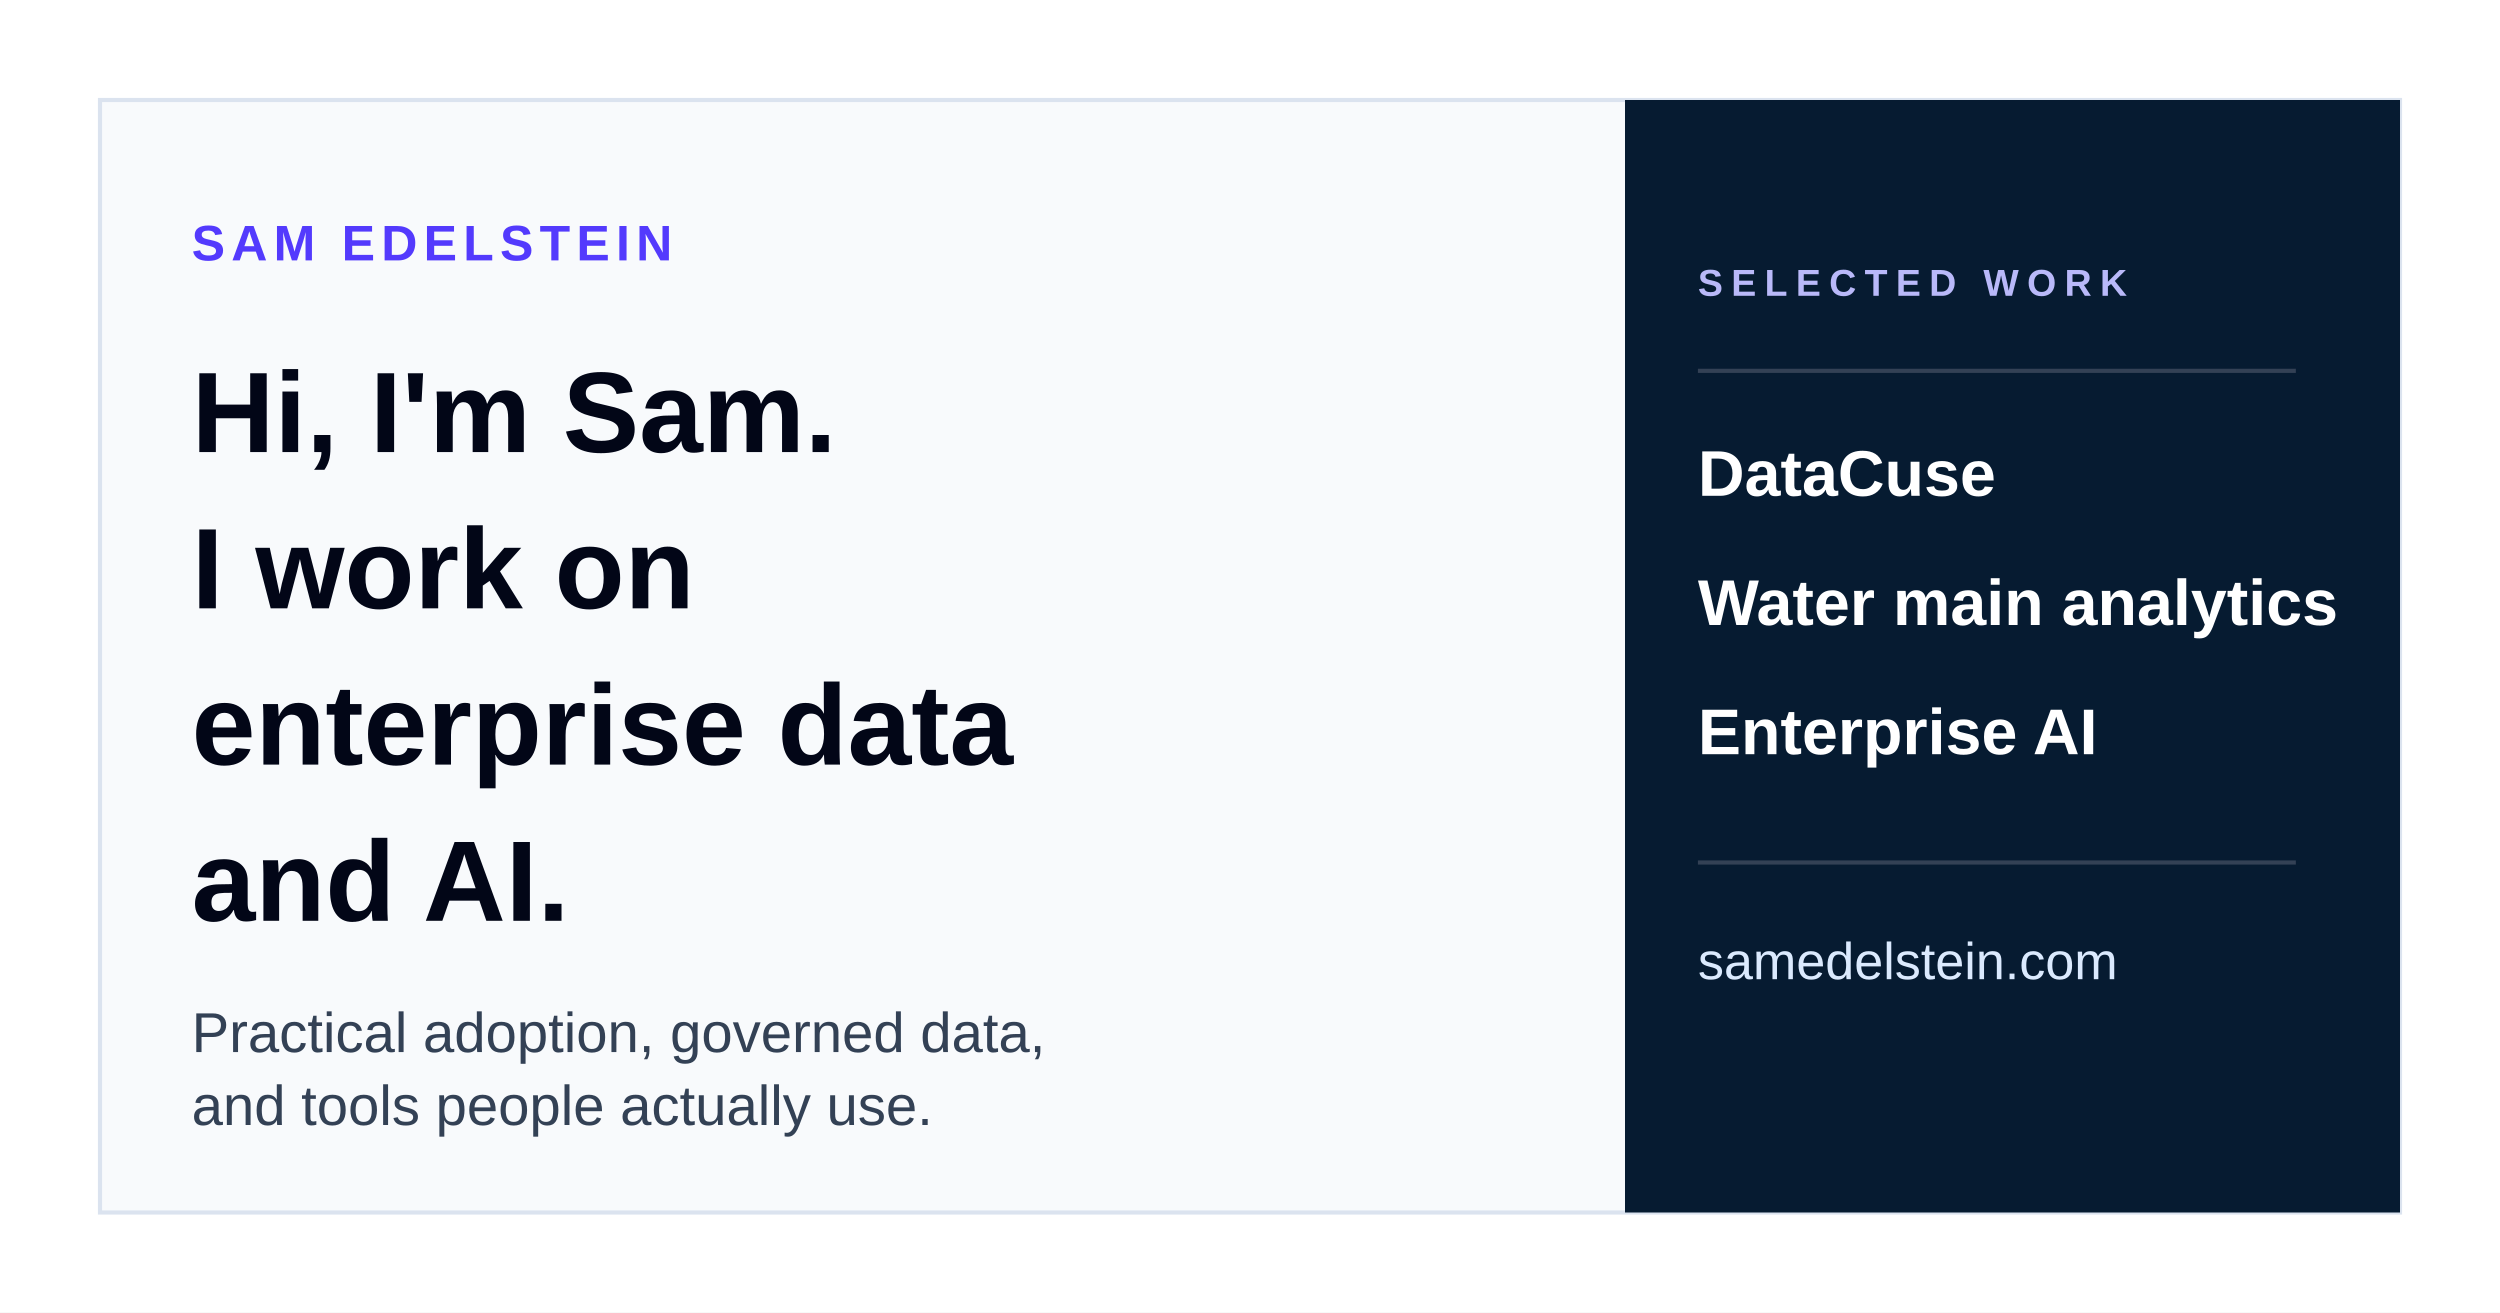
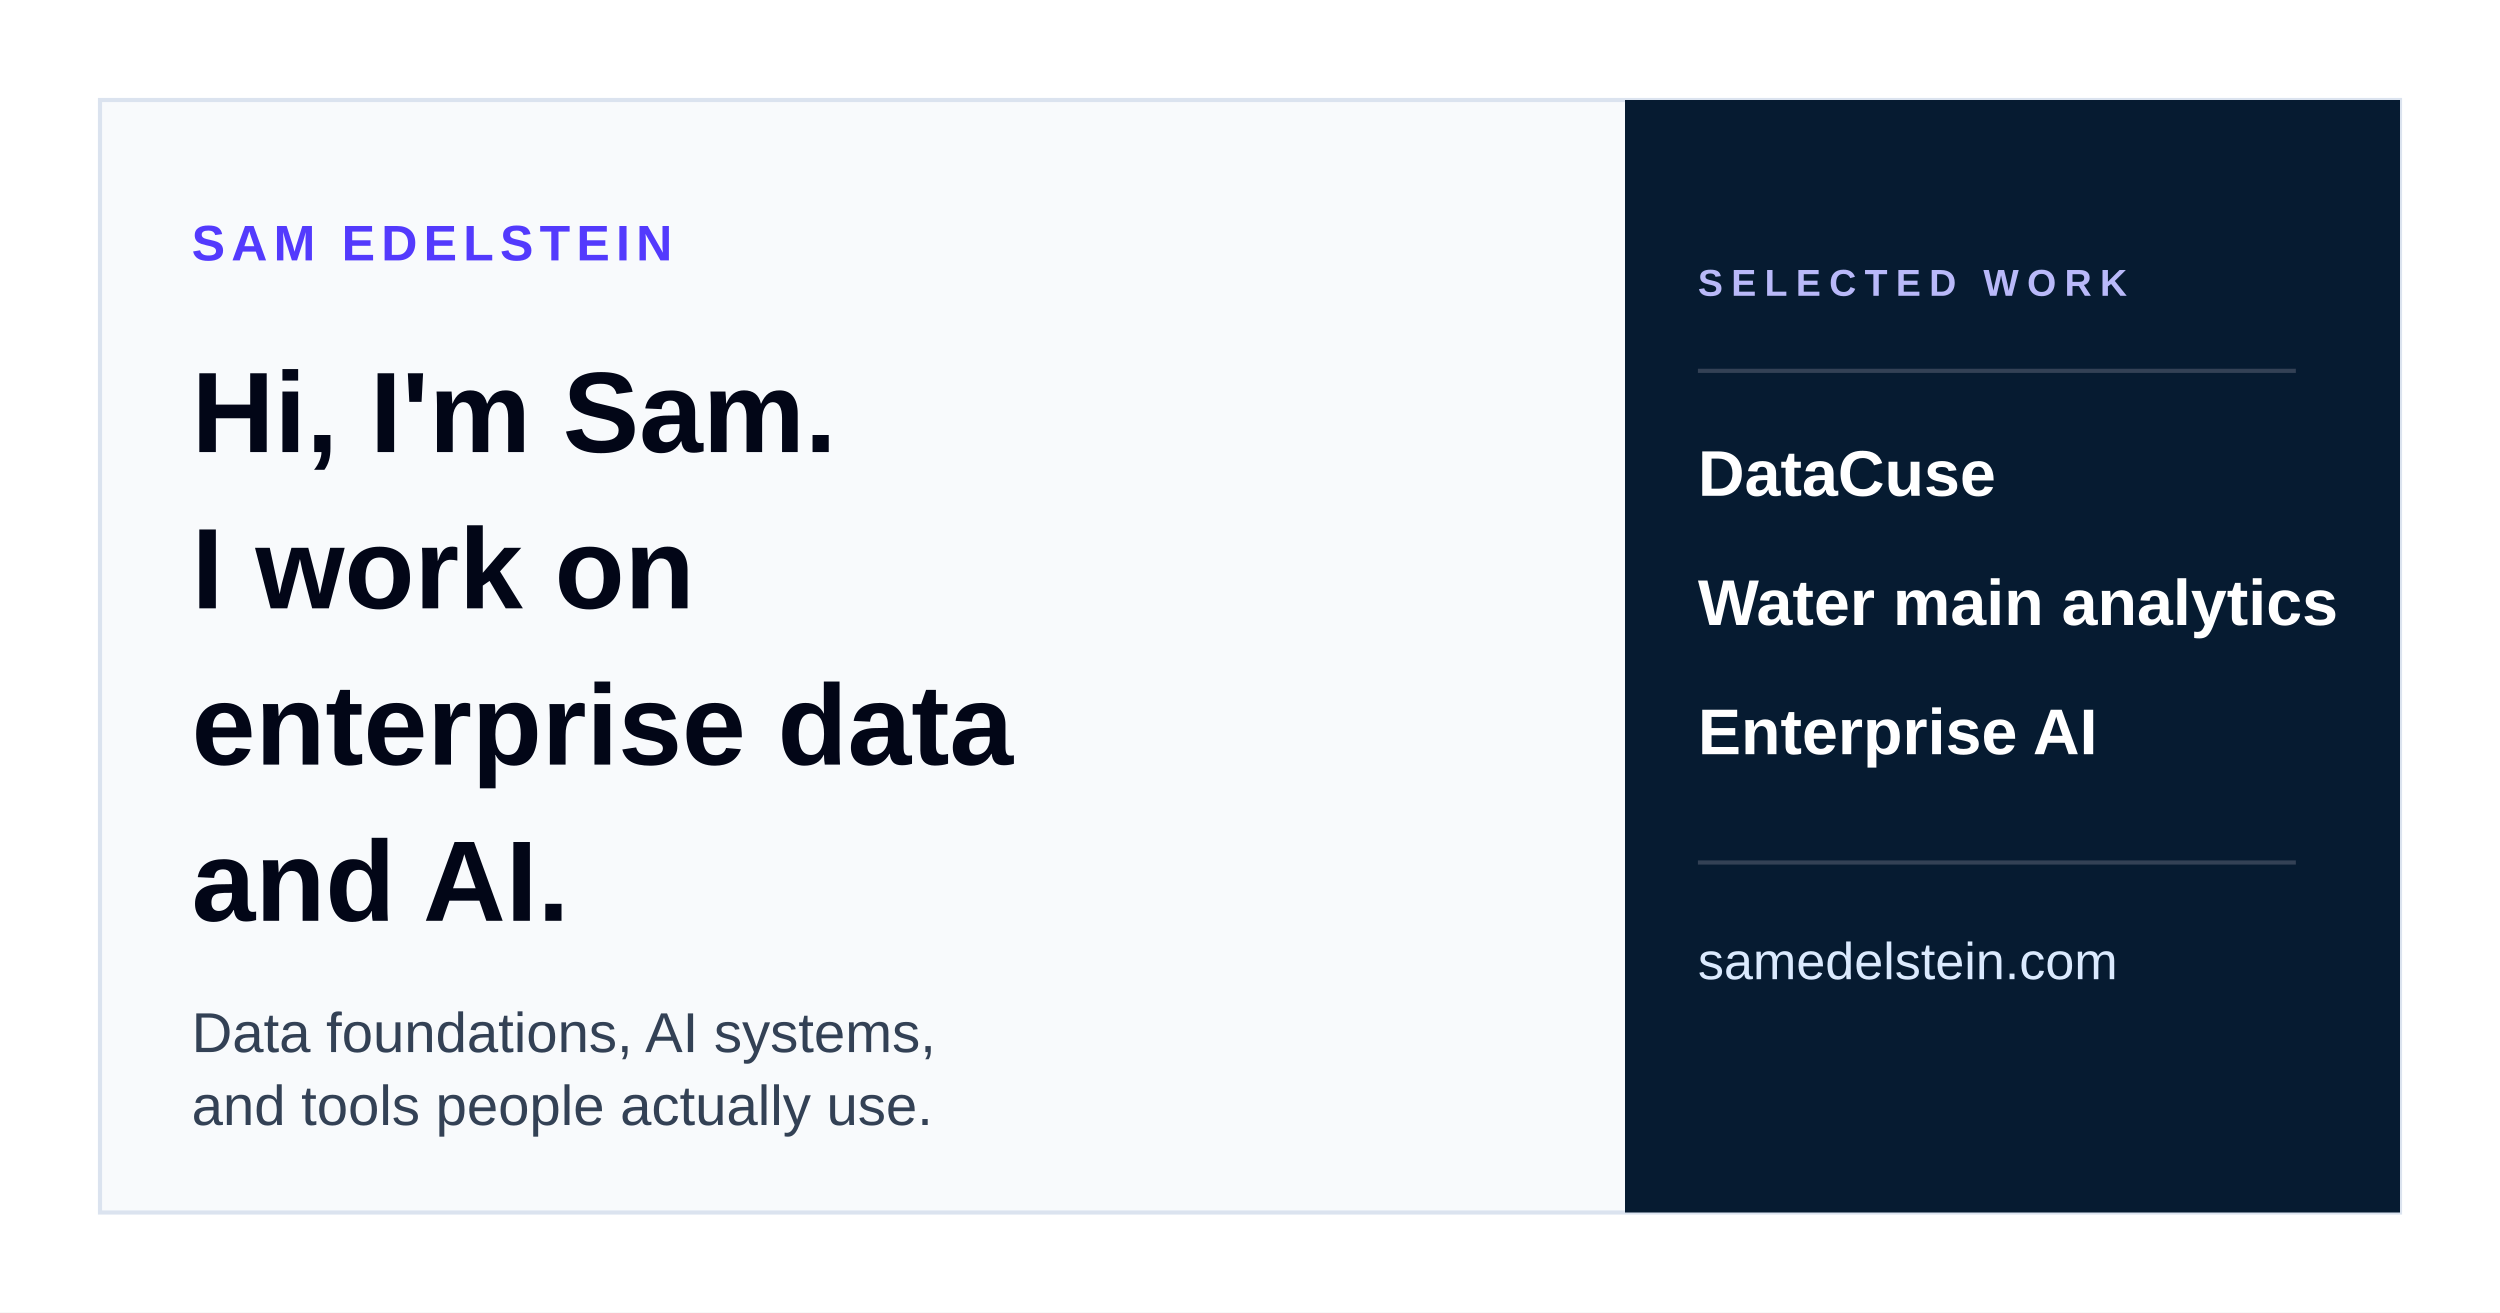
<svg xmlns="http://www.w3.org/2000/svg" width="1200" height="630" viewBox="0 0 1200 630" role="img" aria-labelledby="title desc">
  <rect width="1200" height="630" fill="#ffffff" />
  <rect x="48" y="48" width="1104" height="534" fill="#f8fafc" stroke="#dbe3ef" stroke-width="2" />
  <rect x="780" y="48" width="372" height="534" fill="#061b31" />
  <text x="92" y="125" fill="#533afd" font-family="Arial, Helvetica, sans-serif" font-size="24" font-weight="700" letter-spacing="3">SAM EDELSTEIN</text>
  <text x="92" y="217" fill="#020617" font-family="Arial, Helvetica, sans-serif" font-size="55" font-weight="700">Hi, I'm Sam.</text>
  <text x="92" y="292" fill="#020617" font-family="Arial, Helvetica, sans-serif" font-size="55" font-weight="700">I work on</text>
  <text x="92" y="367" fill="#020617" font-family="Arial, Helvetica, sans-serif" font-size="55" font-weight="700">enterprise data</text>
  <text x="92" y="442" fill="#020617" font-family="Arial, Helvetica, sans-serif" font-size="55" font-weight="700">and AI.</text>
-   <text x="92" y="505" fill="#334155" font-family="Arial, Helvetica, sans-serif" font-size="27">Practical adoption, governed data,</text>
+   <text x="92" y="505" fill="#334155" font-family="Arial, Helvetica, sans-serif" font-size="27">Data foundations, AI systems,</text>
  <text x="92" y="540" fill="#334155" font-family="Arial, Helvetica, sans-serif" font-size="27">and tools people actually use.</text>
  <text x="815" y="142" fill="#b9b9f9" font-family="Arial, Helvetica, sans-serif" font-size="18" font-weight="700" letter-spacing="4">SELECTED WORK</text>
  <line x1="815" y1="178" x2="1102" y2="178" stroke="#334155" stroke-width="2" />
  <text x="815" y="238" fill="#ffffff" font-family="Arial, Helvetica, sans-serif" font-size="31" font-weight="700">DataCuse</text>
  <text x="815" y="300" fill="#ffffff" font-family="Arial, Helvetica, sans-serif" font-size="31" font-weight="700">Water main analytics</text>
  <text x="815" y="362" fill="#ffffff" font-family="Arial, Helvetica, sans-serif" font-size="31" font-weight="700">Enterprise AI</text>
  <line x1="815" y1="414" x2="1102" y2="414" stroke="#334155" stroke-width="2" />
  <text x="815" y="470" fill="#dbeafe" font-family="Arial, Helvetica, sans-serif" font-size="25">samedelstein.com</text>
</svg>
